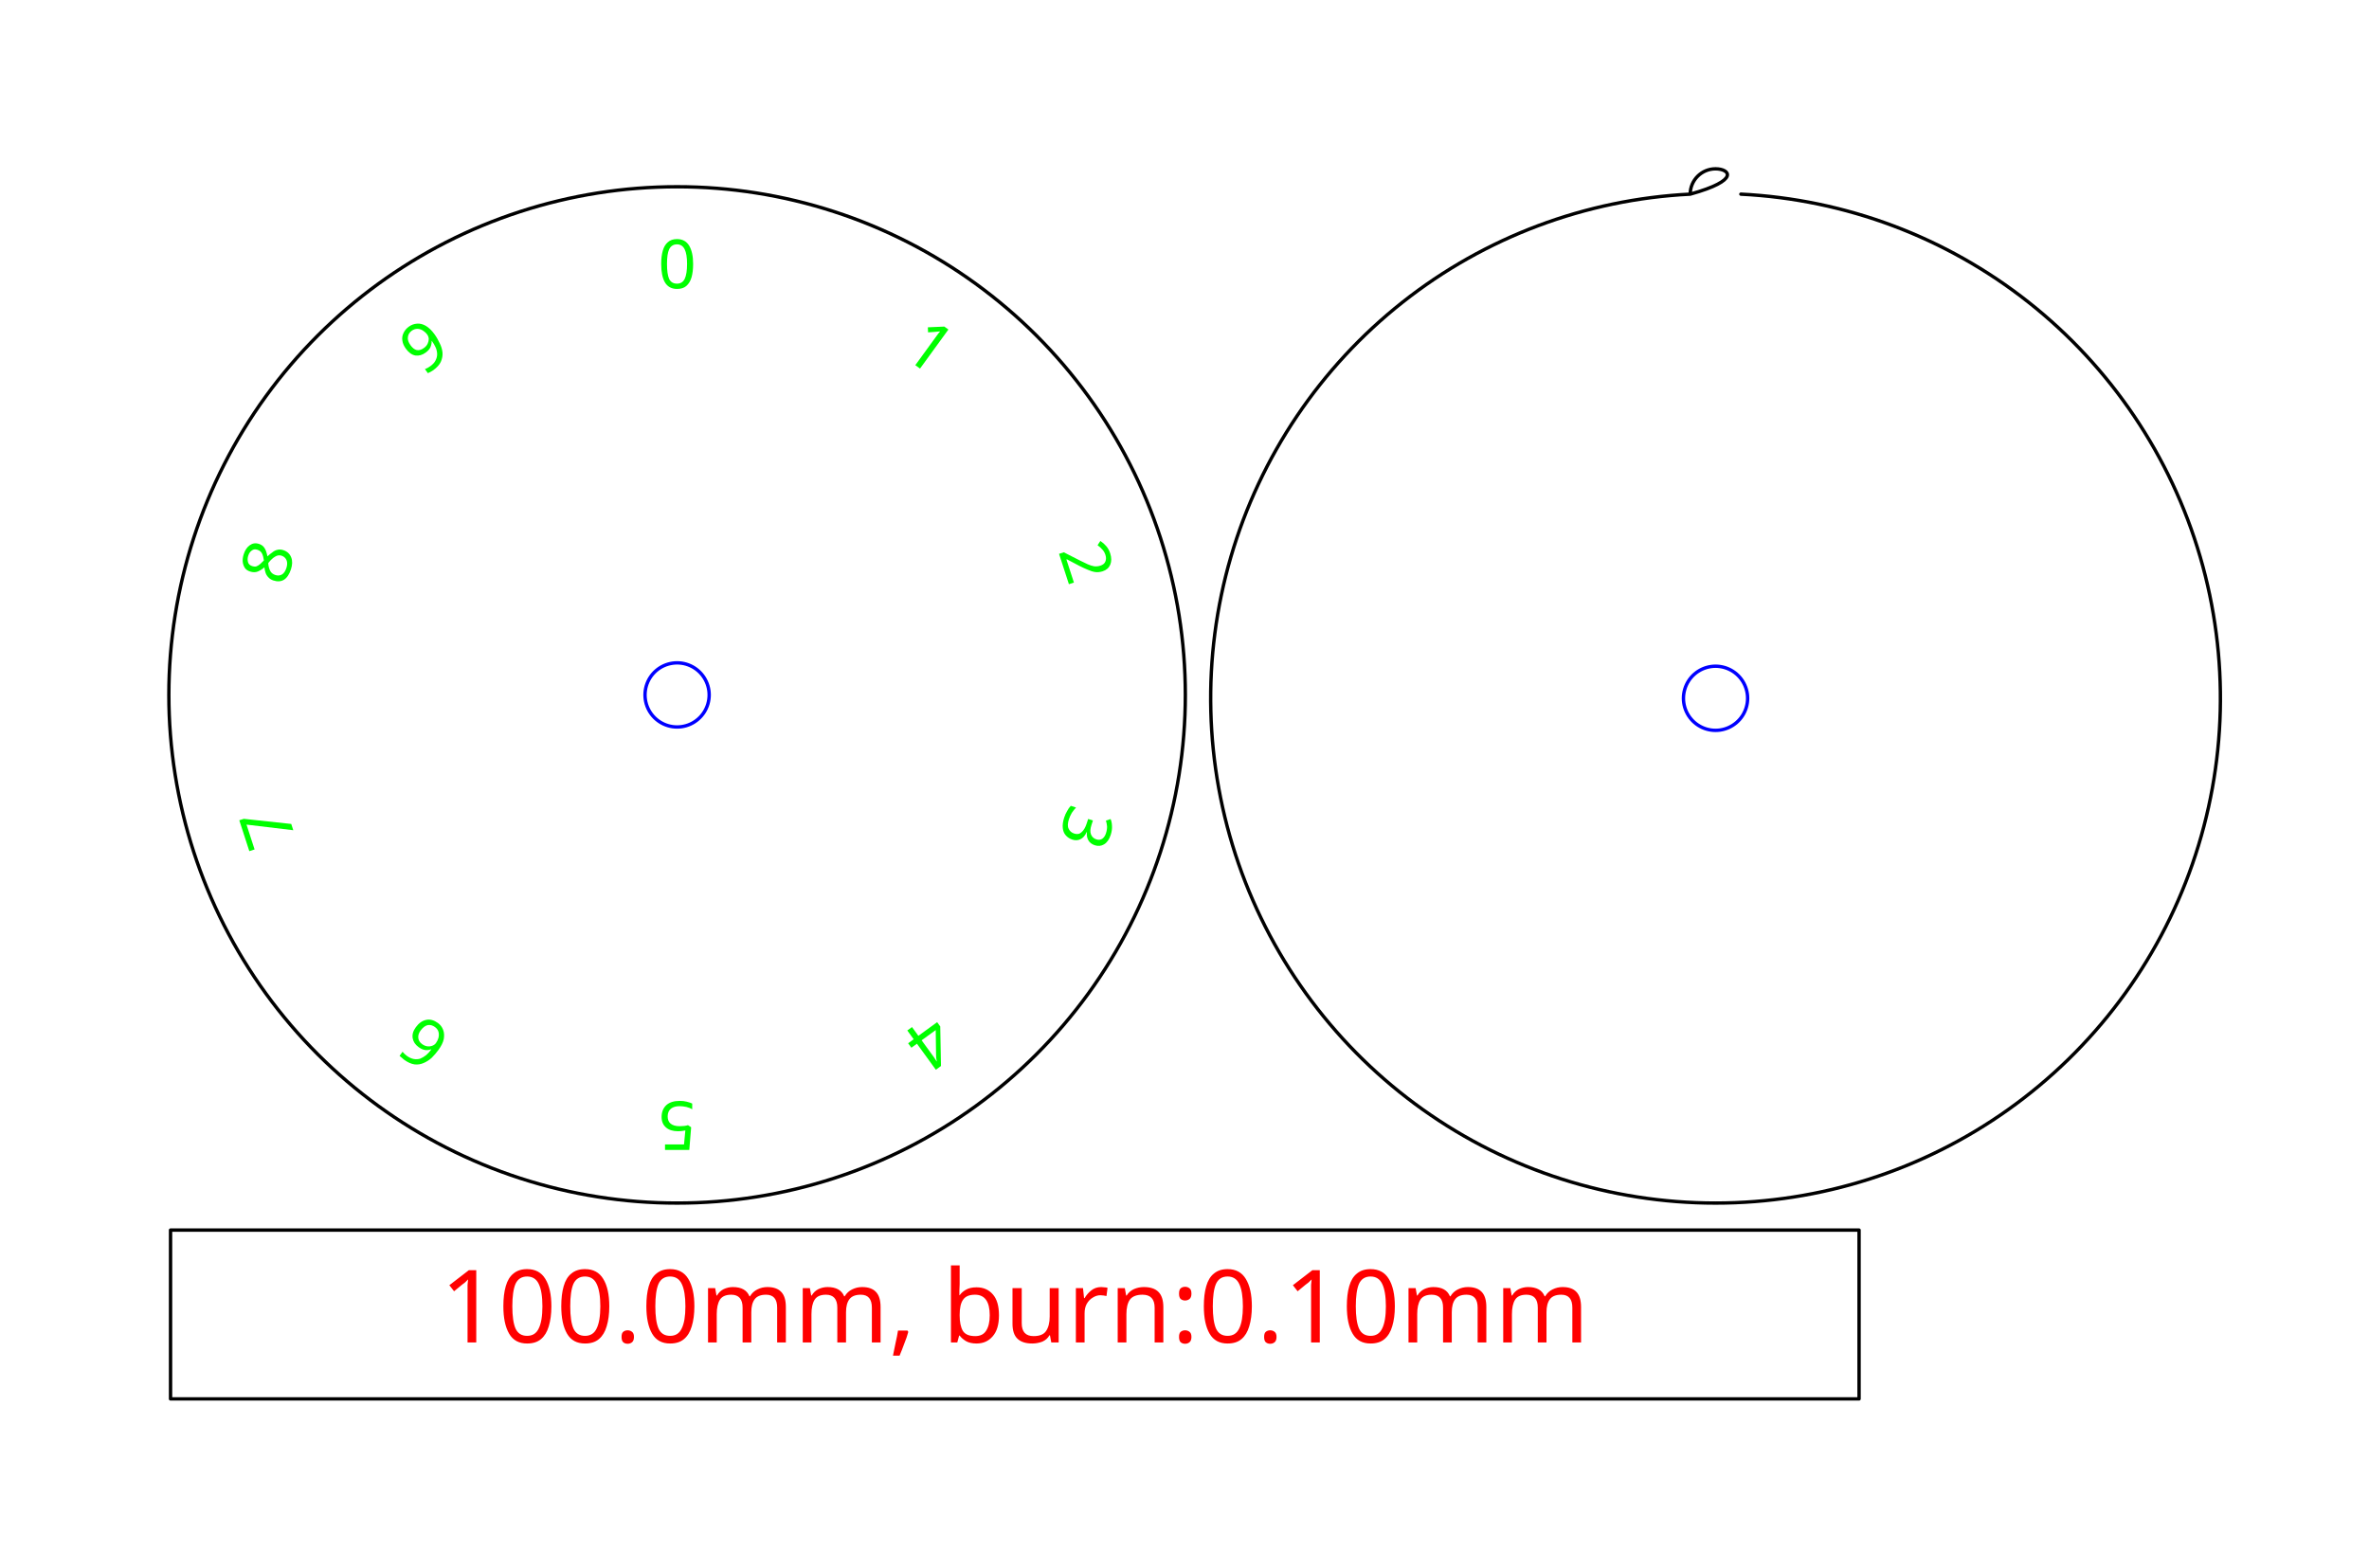
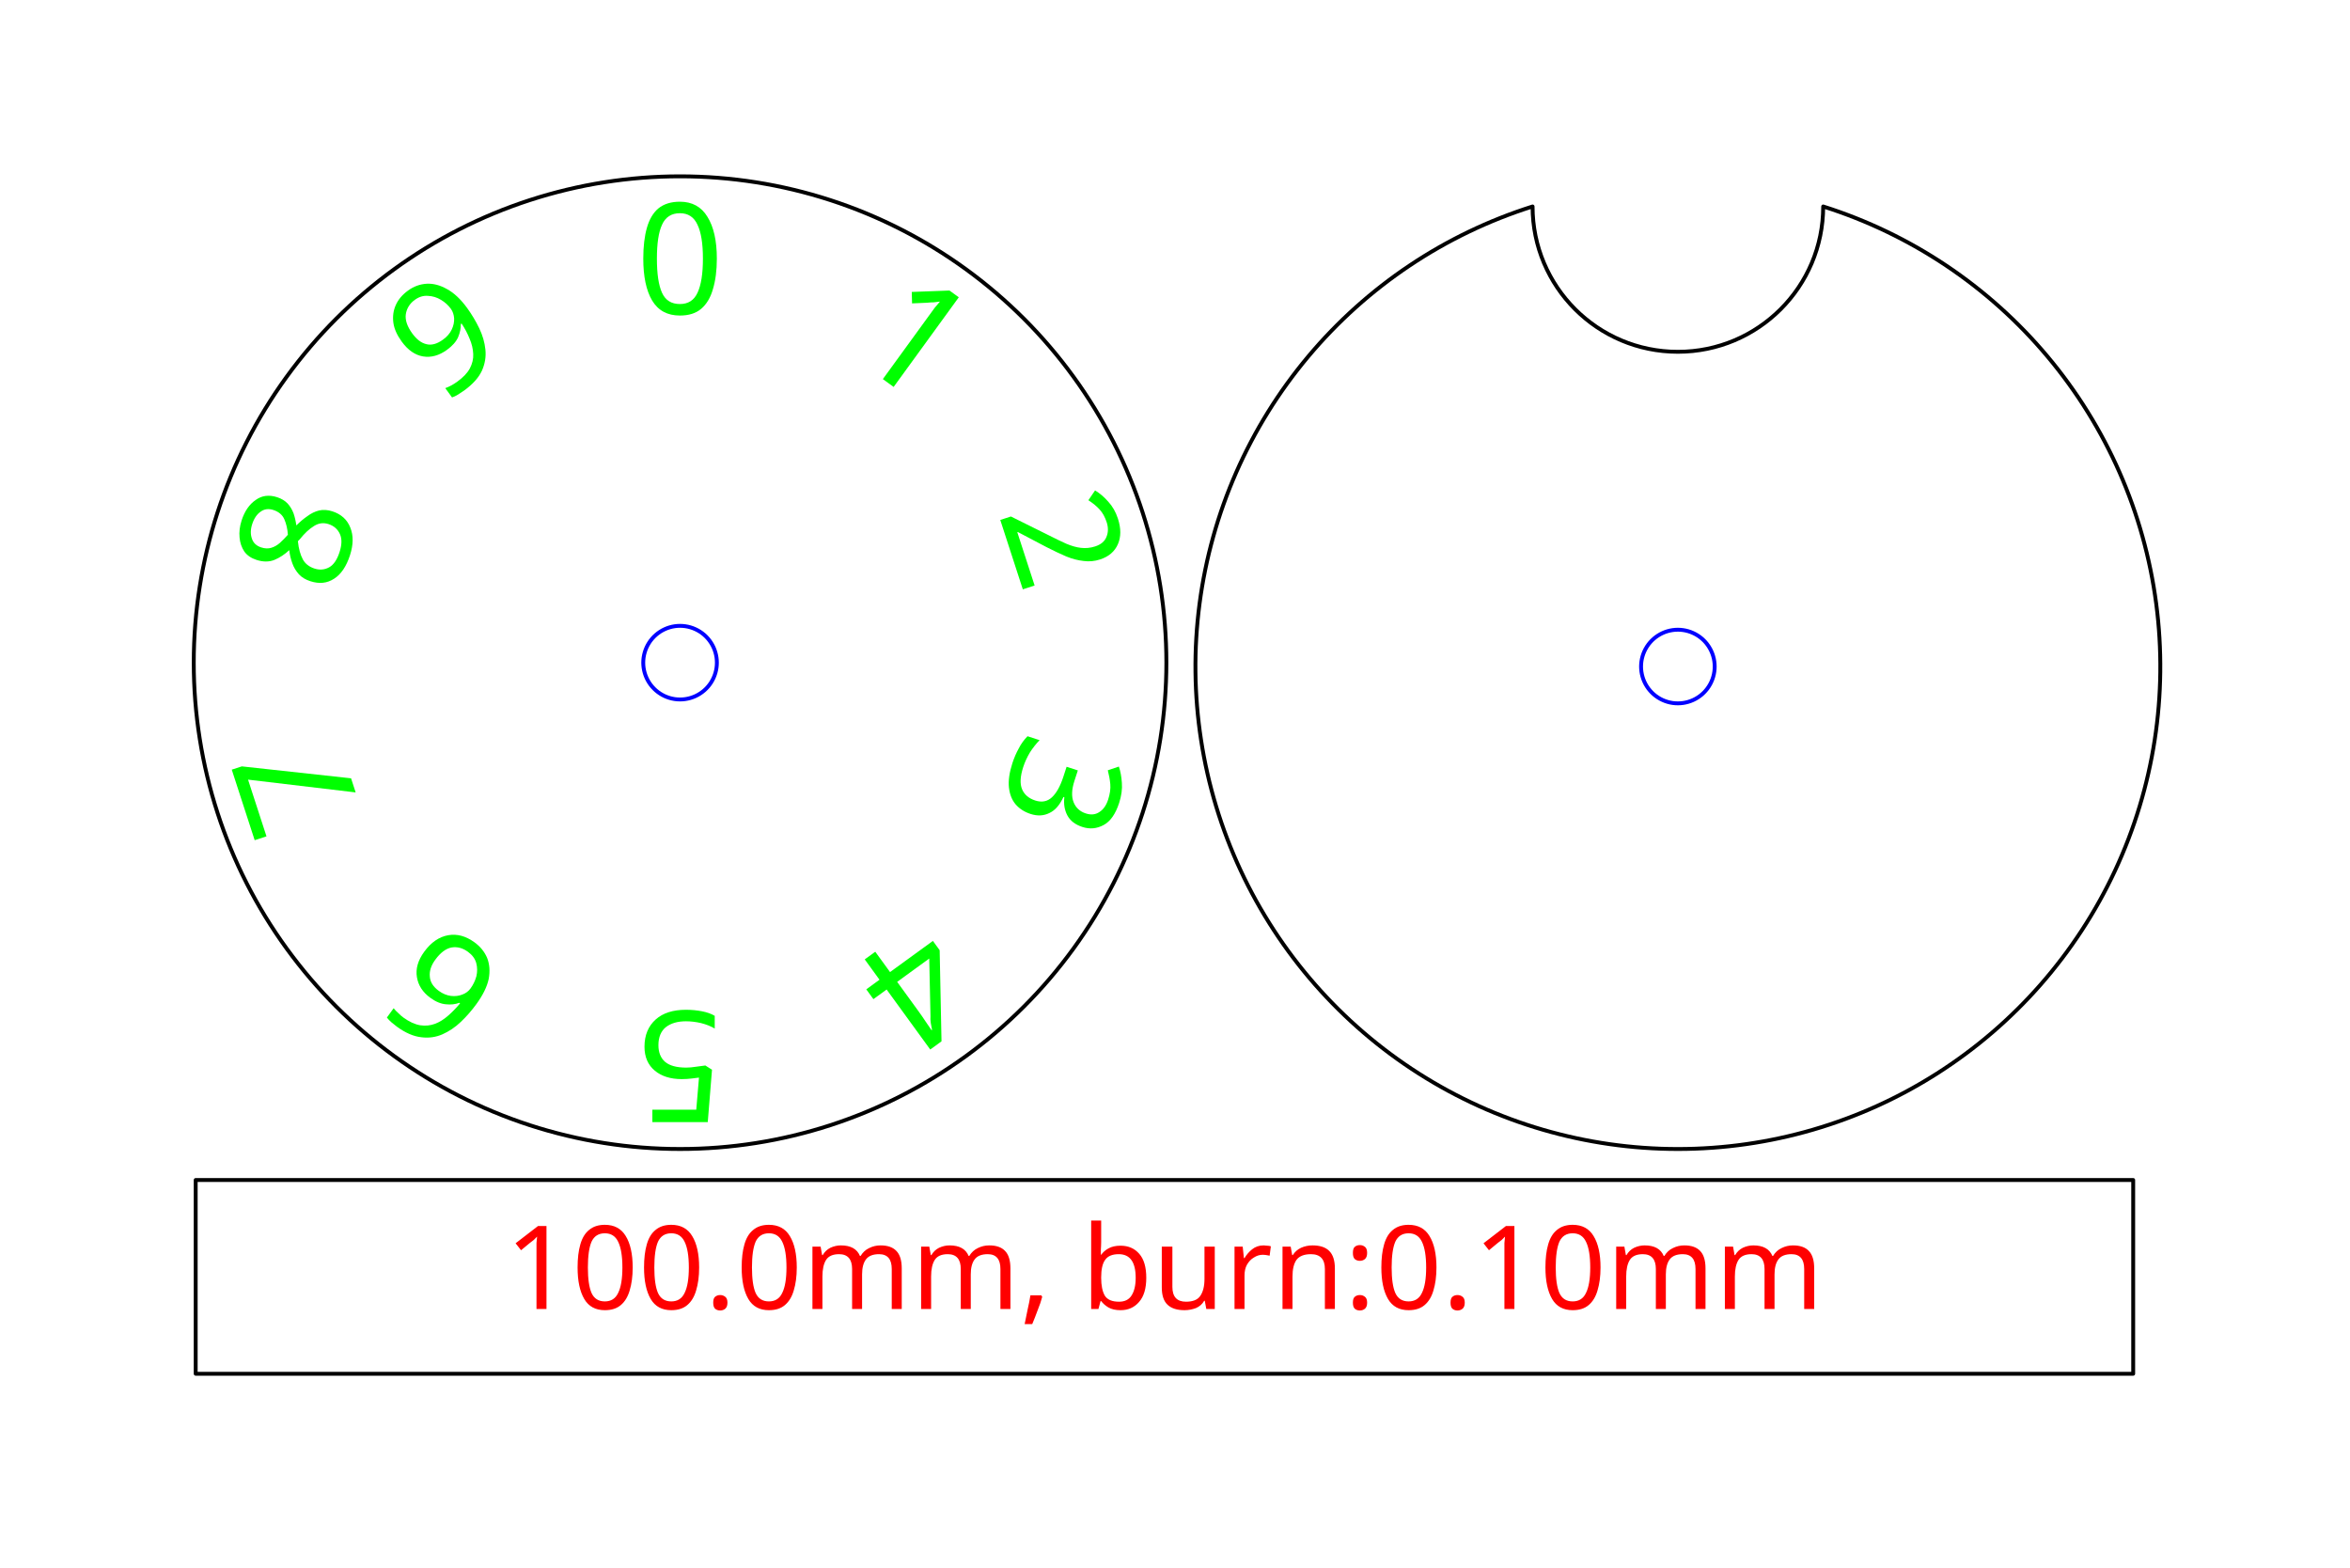
- <svg xmlns="http://www.w3.org/2000/svg" height="92.86mm" viewBox="0.0 0.0 140.30 92.86" width="140.30mm">
+ <svg xmlns="http://www.w3.org/2000/svg" height="80.90mm" viewBox="0.0 0.0 121.29 80.90" width="121.29mm">
  <g id="p-0" style="fill:none;stroke-linecap:round;stroke-linejoin:round;">
-     <path d="M 10.100 82.862 H 110.100 V 72.862 H 10.100 V 82.862 Z" stroke="rgb(0,0,0)" stroke-width="0.20" />
-     <text dominant-baseline="hanging" font-size="6px" style="font-family: sans-serif ; font-weight: normal; font-style: normal; fill: rgb(255,0,0)" text-anchor="middle" transform="matrix( 1.000 0.000 0.000 1.000 60.100 74.862 )">100.0mm, burn:0.10mm</text>
+     <path d="M 10.100 70.900 H 110.100 V 60.900 H 10.100 V 70.900 Z" stroke="rgb(0,0,0)" stroke-width="0.20" />
+     <text dominant-baseline="hanging" font-size="6px" style="font-family: sans-serif ; font-weight: normal; font-style: normal; fill: rgb(255,0,0)" text-anchor="middle" transform="matrix( 1.000 0.000 0.000 1.000 60.100 62.900 )">100.0mm, burn:0.10mm</text>
  </g>
  <g id="p-1" style="fill:none;stroke-linecap:round;stroke-linejoin:round;">
-     <path d="M 70.200 41.162 C 70.200 34.806 68.188 28.613 64.451 23.470 C 60.715 18.328 55.447 14.500 49.401 12.536 C 43.356 10.571 36.844 10.571 30.799 12.536 C 24.753 14.500 19.485 18.328 15.749 23.470 C 12.012 28.613 10.000 34.806 10.000 41.162 C 10.000 47.519 12.012 53.712 15.749 58.855 C 19.485 63.997 24.753 67.825 30.799 69.789 C 36.844 71.753 43.356 71.753 49.401 69.789 C 55.447 67.825 60.715 63.997 64.451 58.855 C 68.188 53.712 70.200 47.519 70.200 41.162 Z" stroke="rgb(0,0,0)" stroke-width="0.20" />
-     <path d="M 42.000 41.162 C 42.000 41.527 41.895 41.883 41.698 42.190 C 41.501 42.496 41.221 42.739 40.889 42.891 C 40.558 43.042 40.190 43.095 39.830 43.043 C 39.469 42.991 39.131 42.837 38.856 42.598 C 38.580 42.360 38.380 42.047 38.277 41.698 C 38.174 41.348 38.174 40.977 38.277 40.627 C 38.380 40.278 38.580 39.965 38.856 39.726 C 39.131 39.488 39.469 39.334 39.830 39.282 C 40.190 39.230 40.558 39.283 40.889 39.434 C 41.221 39.585 41.501 39.829 41.698 40.135 C 41.895 40.442 42.000 40.798 42.000 41.162 Z" stroke="rgb(0,0,255)" stroke-width="0.20" />
-     <text dominant-baseline="hanging" font-size="4.0px" style="font-family: sans-serif ; font-weight: normal; font-style: normal; fill: rgb(0,255,0)" text-anchor="middle" transform="matrix( 1.000 0.000 0.000 1.000 40.100 13.962 )">0</text>
-     <text dominant-baseline="hanging" font-size="4.0px" style="font-family: sans-serif ; font-weight: normal; font-style: normal; fill: rgb(0,255,0)" text-anchor="middle" transform="matrix( 0.809 0.588 -0.588 0.809 56.088 19.157 )">1</text>
-     <text dominant-baseline="hanging" font-size="4.0px" style="font-family: sans-serif ; font-weight: normal; font-style: normal; fill: rgb(0,255,0)" text-anchor="middle" transform="matrix( 0.309 0.951 -0.951 0.309 65.969 32.757 )">2</text>
-     <text dominant-baseline="hanging" font-size="4.0px" style="font-family: sans-serif ; font-weight: normal; font-style: normal; fill: rgb(0,255,0)" text-anchor="middle" transform="matrix( -0.309 0.951 -0.951 -0.309 65.969 49.568 )">3</text>
-     <text dominant-baseline="hanging" font-size="4.0px" style="font-family: sans-serif ; font-weight: normal; font-style: normal; fill: rgb(0,255,0)" text-anchor="middle" transform="matrix( -0.809 0.588 -0.588 -0.809 56.088 63.168 )">4</text>
-     <text dominant-baseline="hanging" font-size="4.0px" style="font-family: sans-serif ; font-weight: normal; font-style: normal; fill: rgb(0,255,0)" text-anchor="middle" transform="matrix( -1.000 0.000 -0.000 -1.000 40.100 68.362 )">5</text>
-     <text dominant-baseline="hanging" font-size="4.0px" style="font-family: sans-serif ; font-weight: normal; font-style: normal; fill: rgb(0,255,0)" text-anchor="middle" transform="matrix( -0.809 -0.588 0.588 -0.809 24.112 63.168 )">6</text>
-     <text dominant-baseline="hanging" font-size="4.0px" style="font-family: sans-serif ; font-weight: normal; font-style: normal; fill: rgb(0,255,0)" text-anchor="middle" transform="matrix( -0.309 -0.951 0.951 -0.309 14.231 49.568 )">7</text>
-     <text dominant-baseline="hanging" font-size="4.0px" style="font-family: sans-serif ; font-weight: normal; font-style: normal; fill: rgb(0,255,0)" text-anchor="middle" transform="matrix( 0.309 -0.951 0.951 0.309 14.231 32.757 )">8</text>
-     <text dominant-baseline="hanging" font-size="4.0px" style="font-family: sans-serif ; font-weight: normal; font-style: normal; fill: rgb(0,255,0)" text-anchor="middle" transform="matrix( 0.809 -0.588 0.588 0.809 24.112 19.157 )">9</text>
+     <path d="M 60.200 34.200 C 60.200 28.899 58.522 23.735 55.406 19.447 C 52.291 15.158 47.897 11.966 42.856 10.328 C 37.815 8.691 32.385 8.691 27.344 10.328 C 22.303 11.966 17.909 15.158 14.794 19.447 C 11.678 23.735 10.000 28.899 10.000 34.200 C 10.000 39.501 11.678 44.665 14.794 48.953 C 17.909 53.242 22.303 56.434 27.344 58.072 C 32.385 59.709 37.815 59.709 42.856 58.072 C 47.897 56.434 52.291 53.242 55.406 48.953 C 58.522 44.665 60.200 39.501 60.200 34.200 Z" stroke="rgb(0,0,0)" stroke-width="0.20" />
+     <path d="M 37.000 34.200 C 37.000 34.564 36.895 34.921 36.698 35.227 C 36.501 35.534 36.221 35.777 35.889 35.928 C 35.558 36.080 35.190 36.132 34.830 36.081 C 34.469 36.029 34.131 35.874 33.856 35.636 C 33.580 35.397 33.380 35.085 33.277 34.735 C 33.174 34.386 33.174 34.014 33.277 33.665 C 33.380 33.315 33.580 33.003 33.856 32.764 C 34.131 32.526 34.469 32.371 34.830 32.319 C 35.190 32.268 35.558 32.320 35.889 32.472 C 36.221 32.623 36.501 32.866 36.698 33.173 C 36.895 33.479 37.000 33.836 37.000 34.200 Z" stroke="rgb(0,0,255)" stroke-width="0.20" />
+     <text dominant-baseline="hanging" font-size="8px" style="font-family: sans-serif ; font-weight: normal; font-style: normal; fill: rgb(0,255,0)" text-anchor="middle" transform="matrix( 1.000 0.000 0.000 1.000 35.100 10.000 )">0</text>
+     <text dominant-baseline="hanging" font-size="8px" style="font-family: sans-serif ; font-weight: normal; font-style: normal; fill: rgb(0,255,0)" text-anchor="middle" transform="matrix( 0.809 0.588 -0.588 0.809 49.324 14.622 )">1</text>
+     <text dominant-baseline="hanging" font-size="8px" style="font-family: sans-serif ; font-weight: normal; font-style: normal; fill: rgb(0,255,0)" text-anchor="middle" transform="matrix( 0.309 0.951 -0.951 0.309 58.116 26.722 )">2</text>
+     <text dominant-baseline="hanging" font-size="8px" style="font-family: sans-serif ; font-weight: normal; font-style: normal; fill: rgb(0,255,0)" text-anchor="middle" transform="matrix( -0.309 0.951 -0.951 -0.309 58.116 41.678 )">3</text>
+     <text dominant-baseline="hanging" font-size="8px" style="font-family: sans-serif ; font-weight: normal; font-style: normal; fill: rgb(0,255,0)" text-anchor="middle" transform="matrix( -0.809 0.588 -0.588 -0.809 49.324 53.778 )">4</text>
+     <text dominant-baseline="hanging" font-size="8px" style="font-family: sans-serif ; font-weight: normal; font-style: normal; fill: rgb(0,255,0)" text-anchor="middle" transform="matrix( -1.000 0.000 -0.000 -1.000 35.100 58.400 )">5</text>
+     <text dominant-baseline="hanging" font-size="8px" style="font-family: sans-serif ; font-weight: normal; font-style: normal; fill: rgb(0,255,0)" text-anchor="middle" transform="matrix( -0.809 -0.588 0.588 -0.809 20.876 53.778 )">6</text>
+     <text dominant-baseline="hanging" font-size="8px" style="font-family: sans-serif ; font-weight: normal; font-style: normal; fill: rgb(0,255,0)" text-anchor="middle" transform="matrix( -0.309 -0.951 0.951 -0.309 12.084 41.678 )">7</text>
+     <text dominant-baseline="hanging" font-size="8px" style="font-family: sans-serif ; font-weight: normal; font-style: normal; fill: rgb(0,255,0)" text-anchor="middle" transform="matrix( 0.309 -0.951 0.951 0.309 12.084 26.722 )">8</text>
+     <text dominant-baseline="hanging" font-size="8px" style="font-family: sans-serif ; font-weight: normal; font-style: normal; fill: rgb(0,255,0)" text-anchor="middle" transform="matrix( 0.809 -0.588 0.588 0.809 20.876 14.622 )">9</text>
  </g>
  <g id="p-2" style="fill:none;stroke-linecap:round;stroke-linejoin:round;">
-     <path d="M 103.100 11.500 C 109.304 11.812 115.257 14.048 120.132 17.898 C 125.006 21.748 128.561 27.020 130.302 32.983 C 132.043 38.946 131.883 45.303 129.845 51.171 C 127.808 57.039 123.993 62.127 118.931 65.727 C 113.869 69.328 107.812 71.262 101.600 71.262 C 95.388 71.262 89.331 69.328 84.269 65.727 C 79.207 62.127 75.392 57.039 73.355 51.171 C 71.317 45.303 71.157 38.946 72.898 32.983 C 74.639 27.020 78.194 21.748 83.068 17.898 C 87.943 14.048 93.896 11.812 100.100 11.500 C 103.100 10.672 102.428 10.000 101.600 10.000 C 100.772 10.000 100.100 10.672 100.100 11.500" stroke="rgb(0,0,0)" stroke-width="0.20" />
-     <path d="M 103.500 41.362 C 103.500 41.727 103.395 42.083 103.198 42.390 C 103.001 42.696 102.721 42.939 102.389 43.091 C 102.058 43.242 101.690 43.295 101.330 43.243 C 100.969 43.191 100.631 43.037 100.356 42.798 C 100.080 42.560 99.880 42.247 99.777 41.898 C 99.674 41.548 99.674 41.177 99.777 40.827 C 99.880 40.478 100.080 40.165 100.356 39.926 C 100.631 39.688 100.969 39.534 101.330 39.482 C 101.690 39.430 102.058 39.483 102.389 39.634 C 102.721 39.785 103.001 40.029 103.198 40.335 C 103.395 40.642 103.500 40.998 103.500 41.362 Z" stroke="rgb(0,0,255)" stroke-width="0.20" />
+     <path d="M 94.100 10.656 C 98.619 12.084 102.637 14.771 105.681 18.403 C 108.726 22.034 110.671 26.459 111.288 31.158 C 111.905 35.856 111.169 40.633 109.165 44.928 C 107.161 49.222 103.974 52.856 99.977 55.402 C 95.980 57.948 91.339 59.300 86.600 59.300 C 81.861 59.300 77.220 57.948 73.223 55.402 C 69.226 52.856 66.039 49.222 64.035 44.928 C 62.031 40.633 61.295 35.856 61.912 31.158 C 62.529 26.459 64.474 22.034 67.519 18.403 C 70.563 14.771 74.581 12.084 79.100 10.656 C 79.100 14.799 82.458 18.156 86.600 18.156 C 90.742 18.156 94.100 14.799 94.100 10.656 Z" stroke="rgb(0,0,0)" stroke-width="0.20" />
+     <path d="M 88.500 34.400 C 88.500 34.764 88.395 35.121 88.198 35.427 C 88.001 35.734 87.721 35.977 87.389 36.128 C 87.058 36.280 86.690 36.332 86.330 36.281 C 85.969 36.229 85.631 36.074 85.356 35.836 C 85.080 35.597 84.880 35.285 84.777 34.935 C 84.674 34.586 84.674 34.214 84.777 33.865 C 84.880 33.515 85.080 33.203 85.356 32.964 C 85.631 32.726 85.969 32.571 86.330 32.519 C 86.690 32.468 87.058 32.520 87.389 32.672 C 87.721 32.823 88.001 33.066 88.198 33.373 C 88.395 33.679 88.500 34.036 88.500 34.400 Z" stroke="rgb(0,0,255)" stroke-width="0.20" />
  </g>
</svg>
